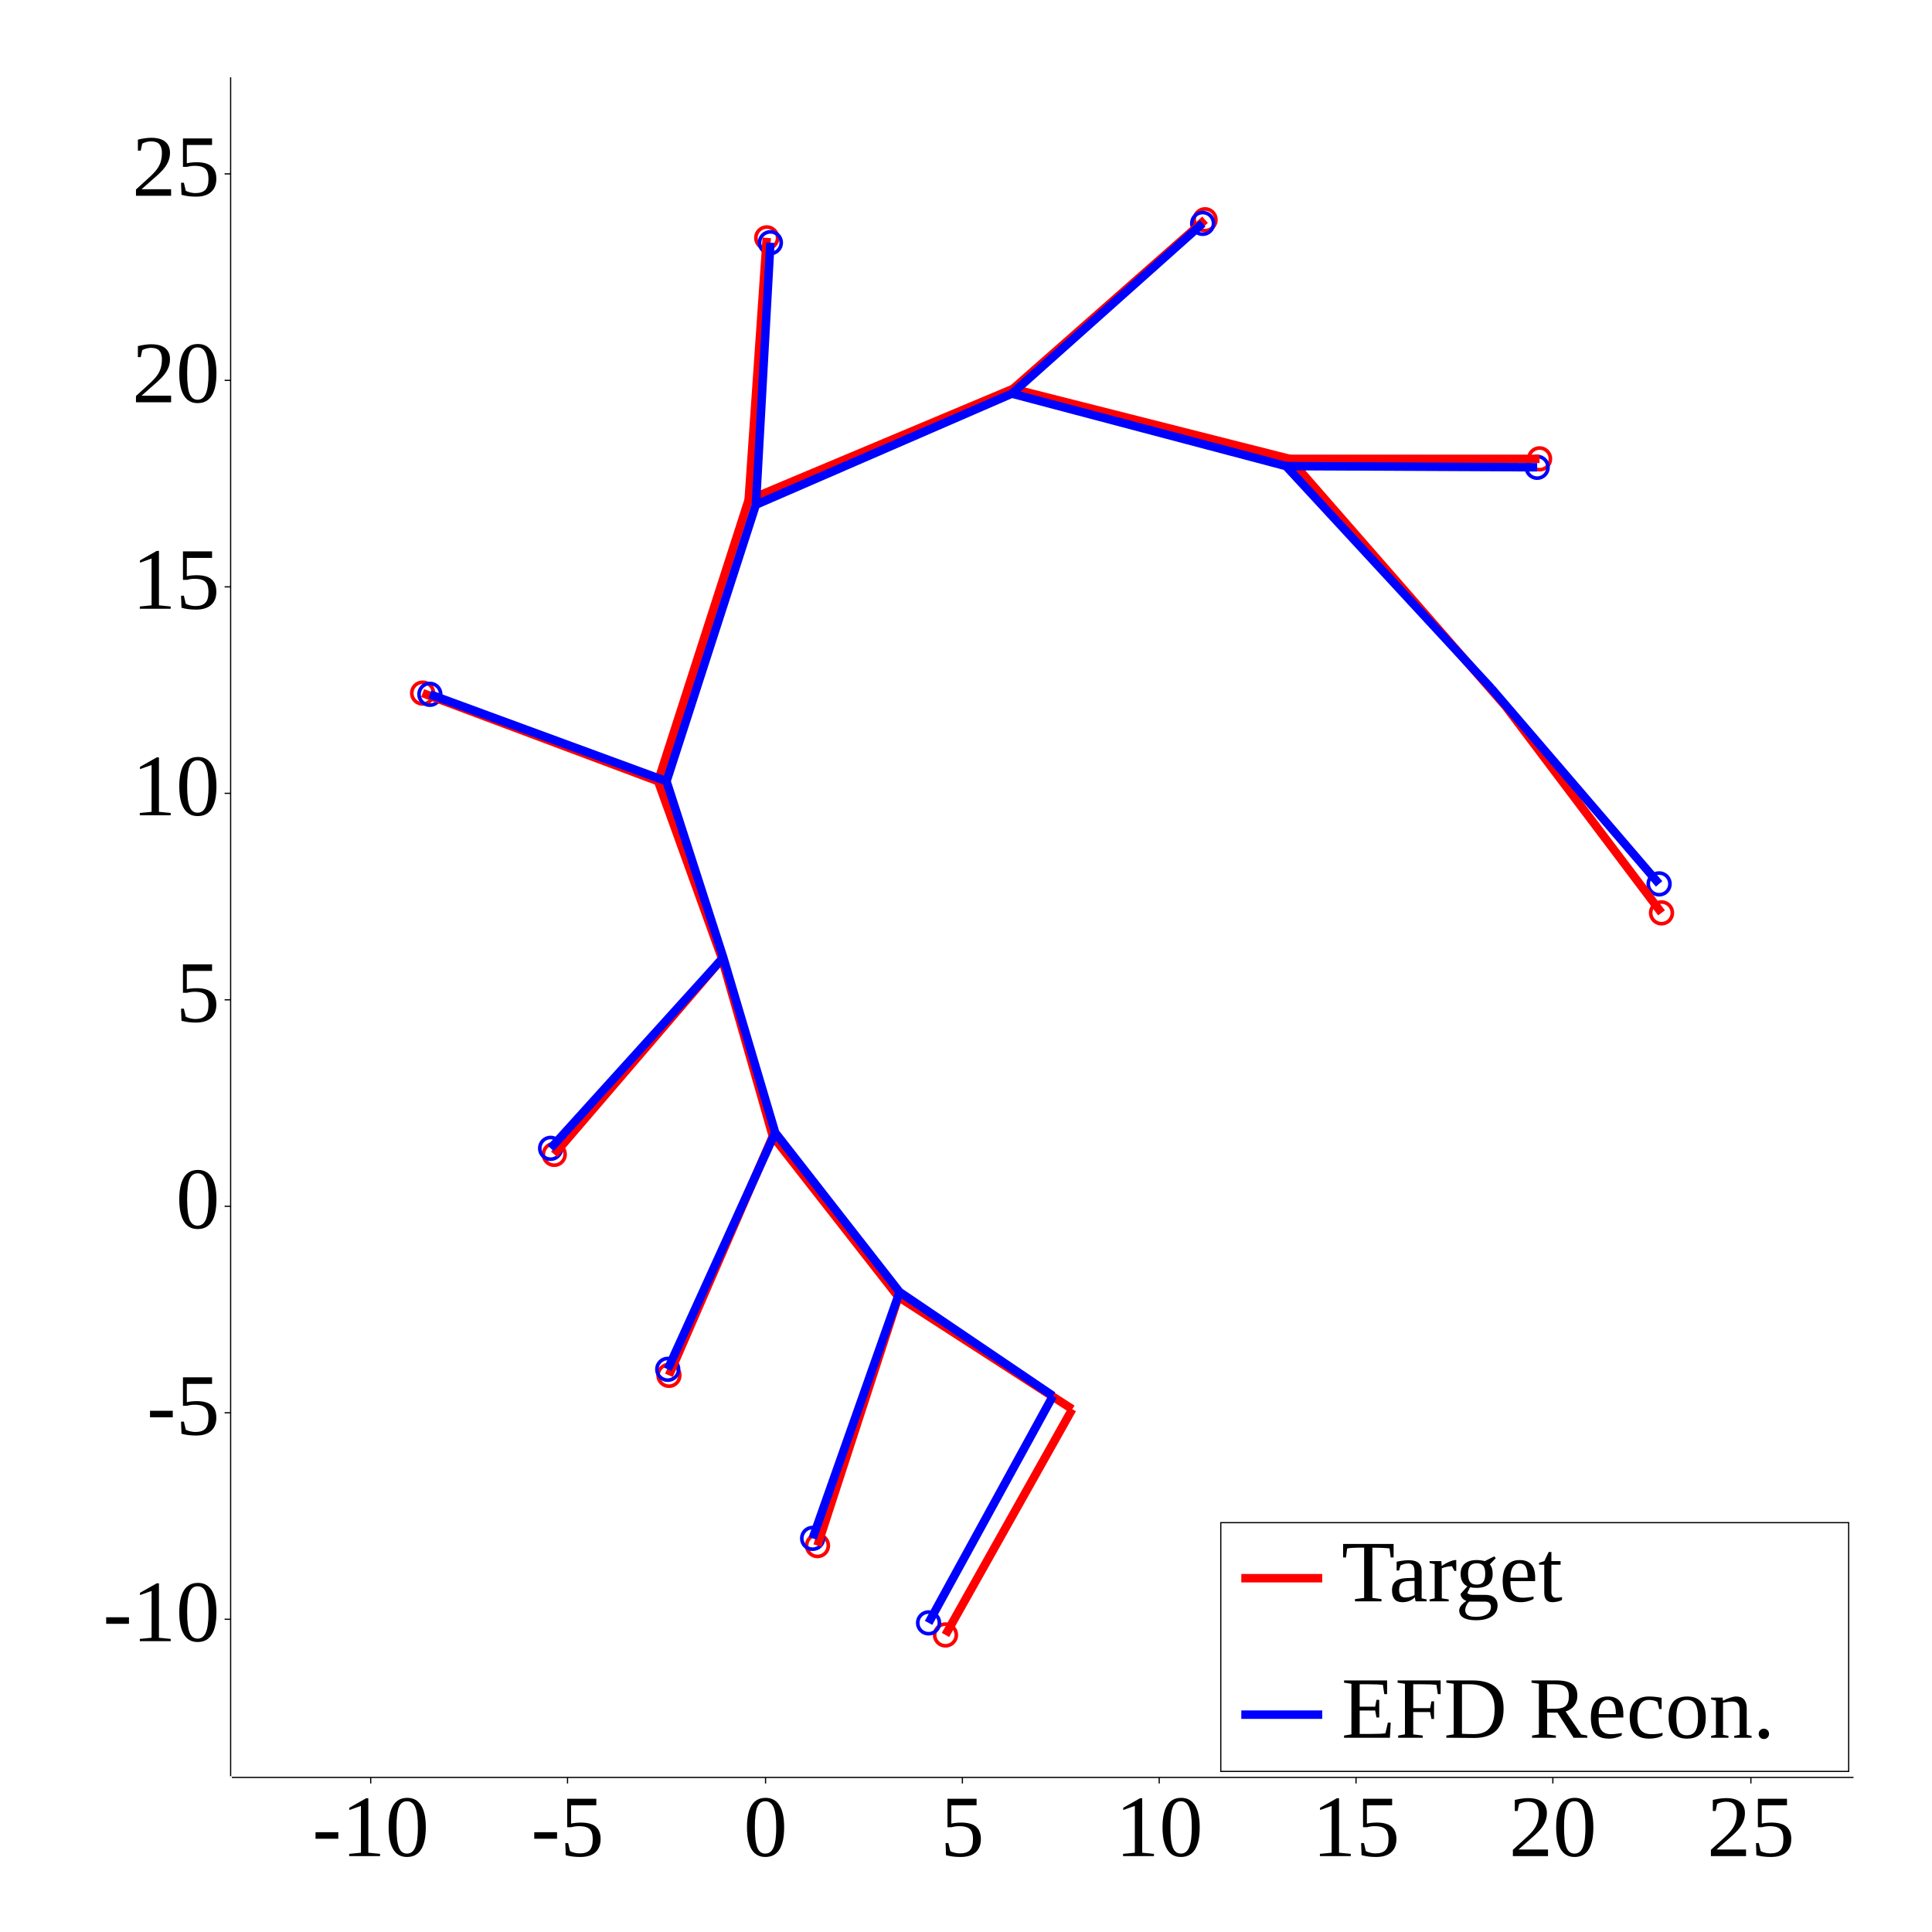
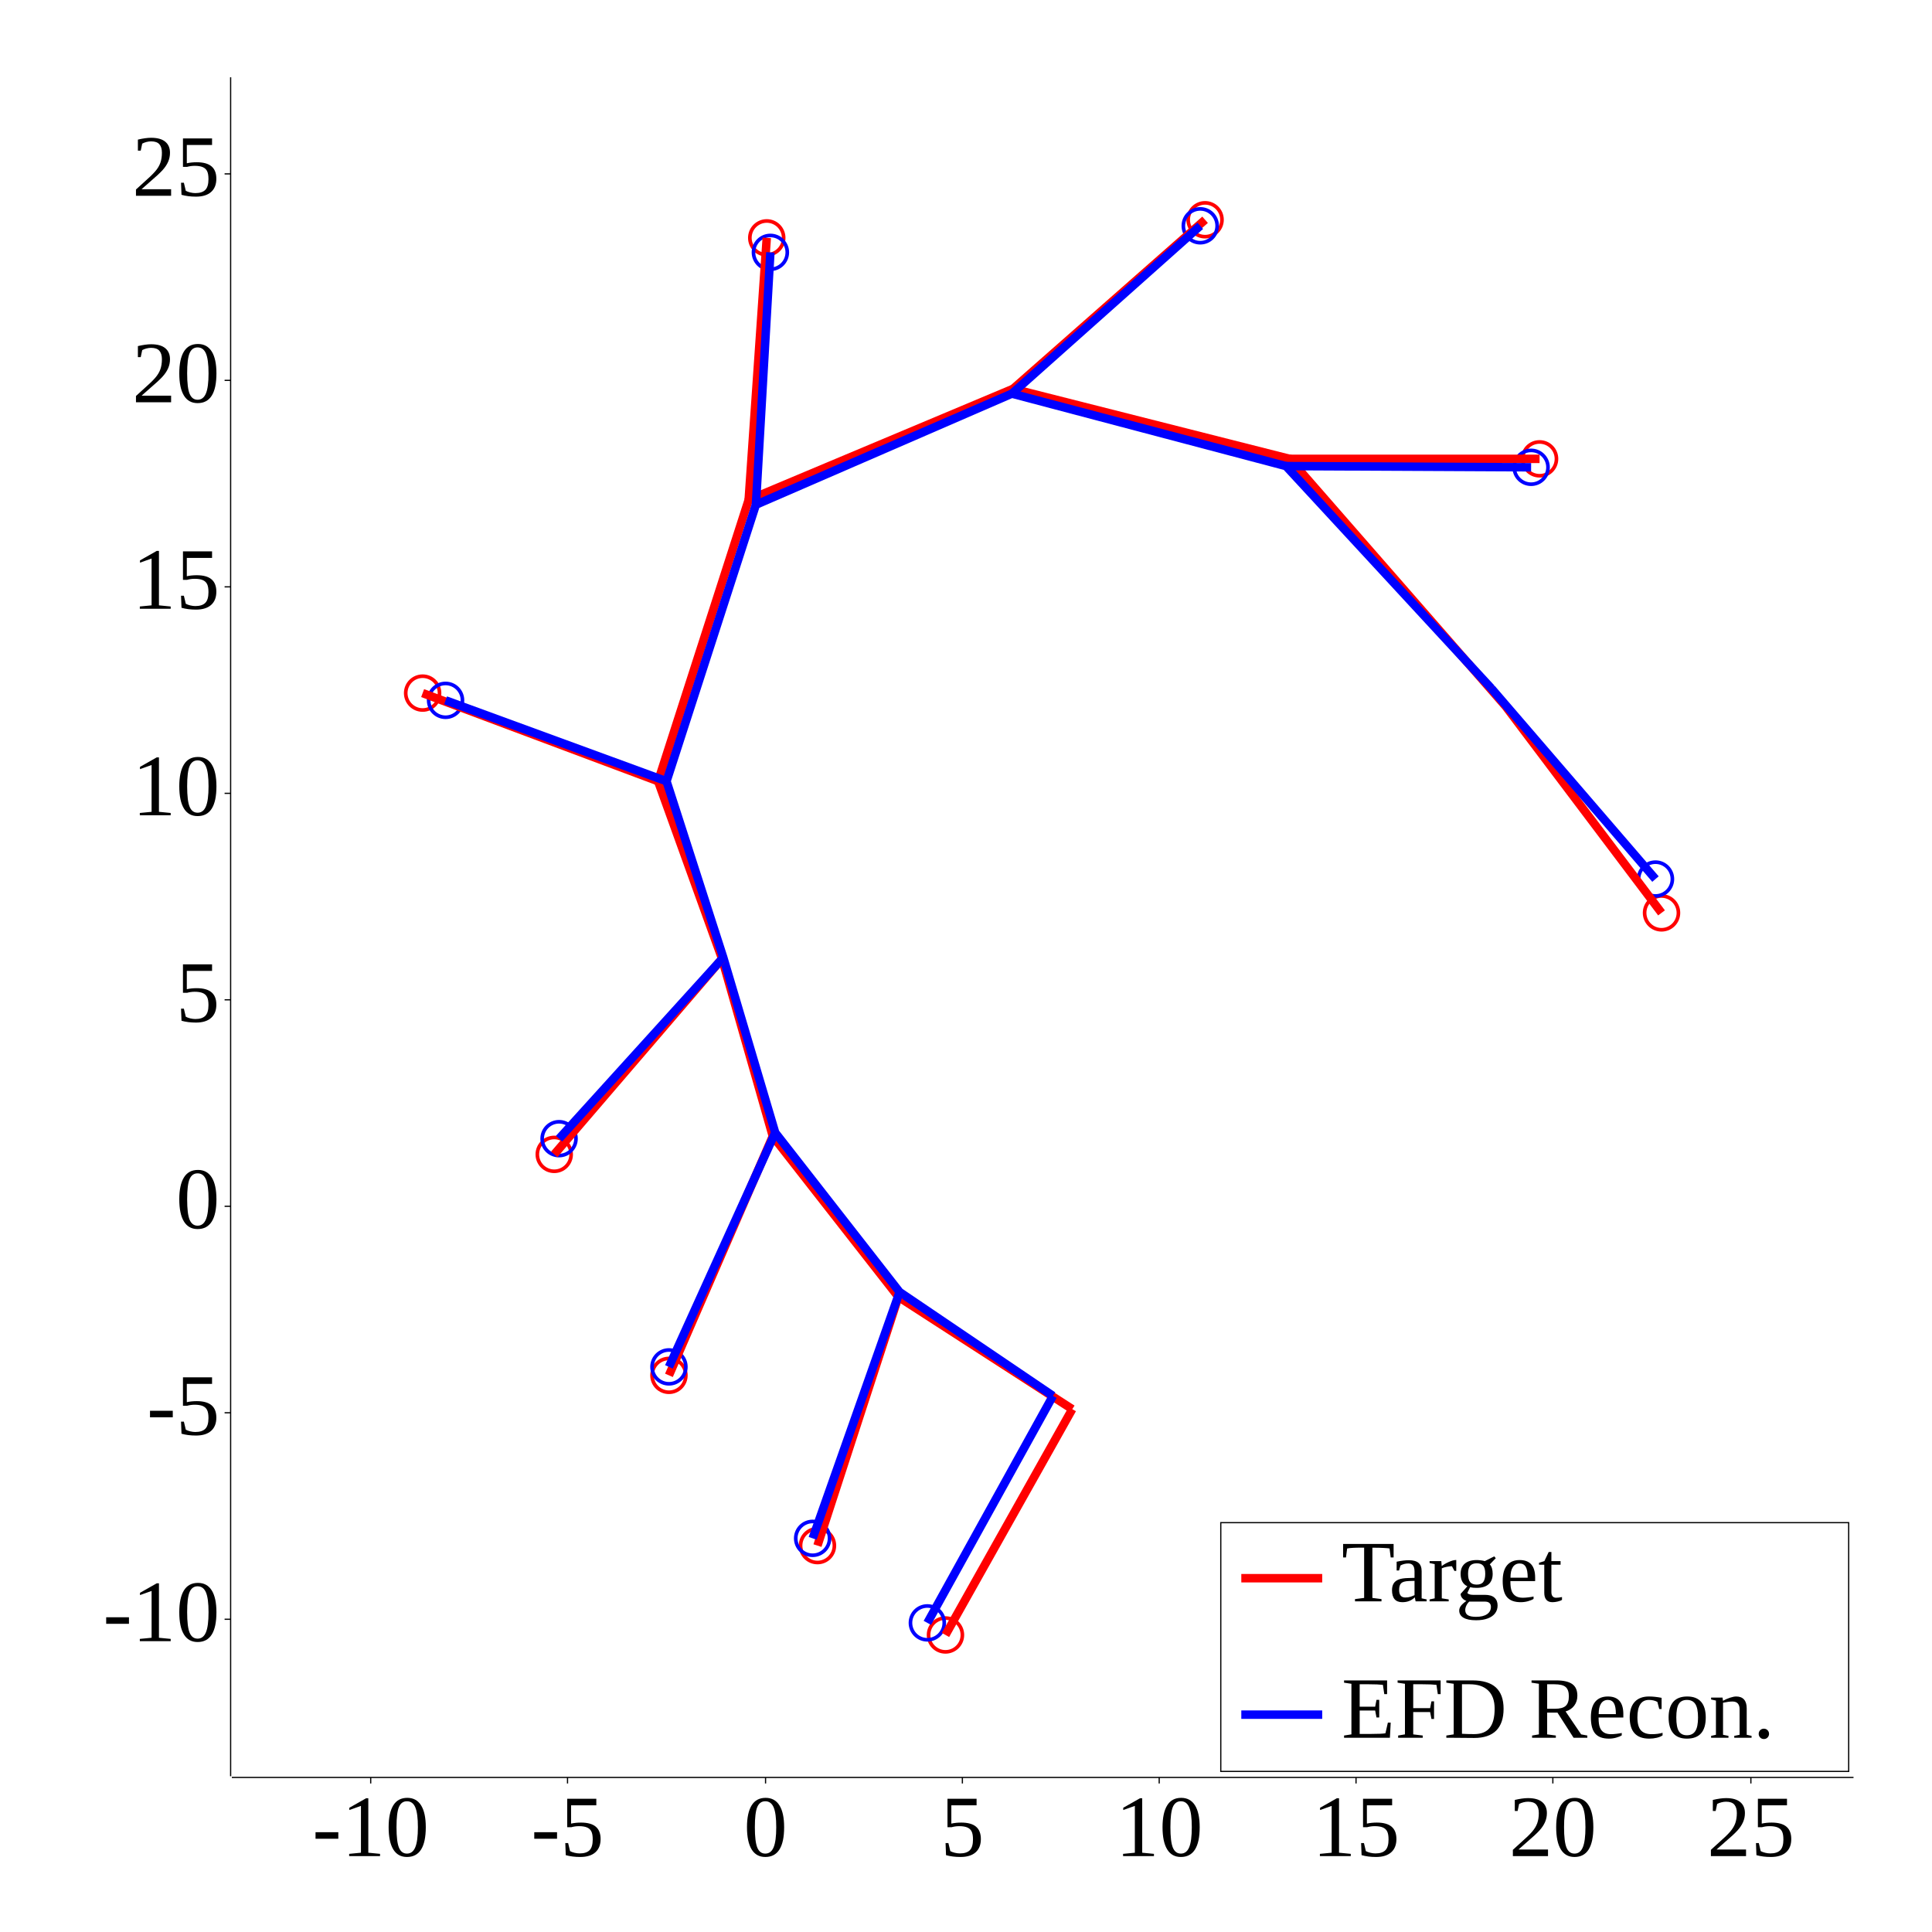
<svg xmlns="http://www.w3.org/2000/svg" width="1600" height="1600" viewBox="0 0 1600 1600">
  <rect x="0" y="0" width="1600" height="1600" opacity="1" fill="#FFFFFF" stroke="none" />
  <polyline fill="none" opacity="1" stroke="#000000" stroke-width="1" points="191,64 191,1471 " />
  <text x="182" y="1341" dy="0.5ex" text-anchor="end" font-family="Times New Roman" font-size="72.581" opacity="1" fill="#000000">
-10
</text>
  <polyline fill="none" opacity="1" stroke="#000000" stroke-width="1" points="186,1341 191,1341 " />
  <text x="182" y="1170" dy="0.5ex" text-anchor="end" font-family="Times New Roman" font-size="72.581" opacity="1" fill="#000000">
-5
</text>
  <polyline fill="none" opacity="1" stroke="#000000" stroke-width="1" points="186,1170 191,1170 " />
  <text x="182" y="999" dy="0.5ex" text-anchor="end" font-family="Times New Roman" font-size="72.581" opacity="1" fill="#000000">
0
</text>
  <polyline fill="none" opacity="1" stroke="#000000" stroke-width="1" points="186,999 191,999 " />
  <text x="182" y="828" dy="0.5ex" text-anchor="end" font-family="Times New Roman" font-size="72.581" opacity="1" fill="#000000">
5
</text>
  <polyline fill="none" opacity="1" stroke="#000000" stroke-width="1" points="186,828 191,828 " />
  <text x="182" y="657" dy="0.5ex" text-anchor="end" font-family="Times New Roman" font-size="72.581" opacity="1" fill="#000000">
10
</text>
  <polyline fill="none" opacity="1" stroke="#000000" stroke-width="1" points="186,657 191,657 " />
  <text x="182" y="486" dy="0.5ex" text-anchor="end" font-family="Times New Roman" font-size="72.581" opacity="1" fill="#000000">
15
</text>
  <polyline fill="none" opacity="1" stroke="#000000" stroke-width="1" points="186,486 191,486 " />
  <text x="182" y="315" dy="0.5ex" text-anchor="end" font-family="Times New Roman" font-size="72.581" opacity="1" fill="#000000">
20
</text>
  <polyline fill="none" opacity="1" stroke="#000000" stroke-width="1" points="186,315 191,315 " />
  <text x="182" y="144" dy="0.5ex" text-anchor="end" font-family="Times New Roman" font-size="72.581" opacity="1" fill="#000000">
25
</text>
  <polyline fill="none" opacity="1" stroke="#000000" stroke-width="1" points="186,144 191,144 " />
  <polyline fill="none" opacity="1" stroke="#000000" stroke-width="1" points="192,1472 1535,1472 " />
  <text x="307" y="1482" dy="0.76em" text-anchor="middle" font-family="Times New Roman" font-size="72.581" opacity="1" fill="#000000">
-10
</text>
  <polyline fill="none" opacity="1" stroke="#000000" stroke-width="1" points="307,1472 307,1477 " />
  <text x="470" y="1482" dy="0.76em" text-anchor="middle" font-family="Times New Roman" font-size="72.581" opacity="1" fill="#000000">
-5
</text>
  <polyline fill="none" opacity="1" stroke="#000000" stroke-width="1" points="470,1472 470,1477 " />
  <text x="634" y="1482" dy="0.76em" text-anchor="middle" font-family="Times New Roman" font-size="72.581" opacity="1" fill="#000000">
0
</text>
  <polyline fill="none" opacity="1" stroke="#000000" stroke-width="1" points="634,1472 634,1477 " />
  <text x="797" y="1482" dy="0.76em" text-anchor="middle" font-family="Times New Roman" font-size="72.581" opacity="1" fill="#000000">
5
</text>
  <polyline fill="none" opacity="1" stroke="#000000" stroke-width="1" points="797,1472 797,1477 " />
  <text x="960" y="1482" dy="0.76em" text-anchor="middle" font-family="Times New Roman" font-size="72.581" opacity="1" fill="#000000">
10
</text>
  <polyline fill="none" opacity="1" stroke="#000000" stroke-width="1" points="960,1472 960,1477 " />
  <text x="1123" y="1482" dy="0.76em" text-anchor="middle" font-family="Times New Roman" font-size="72.581" opacity="1" fill="#000000">
15
</text>
  <polyline fill="none" opacity="1" stroke="#000000" stroke-width="1" points="1123,1472 1123,1477 " />
  <text x="1286" y="1482" dy="0.76em" text-anchor="middle" font-family="Times New Roman" font-size="72.581" opacity="1" fill="#000000">
20
</text>
  <polyline fill="none" opacity="1" stroke="#000000" stroke-width="1" points="1286,1472 1286,1477 " />
  <text x="1450" y="1482" dy="0.76em" text-anchor="middle" font-family="Times New Roman" font-size="72.581" opacity="1" fill="#000000">
25
</text>
  <polyline fill="none" opacity="1" stroke="#000000" stroke-width="1" points="1450,1472 1450,1477 " />
  <polyline fill="none" opacity="1" stroke="#FF0000" stroke-width="7" points="1247,585 1068,380 839,322 620,414 545,647 598,794 640,941 744,1074 888,1167 " />
-   <circle cx="1376" cy="756" r="9" opacity="1" fill="none" stroke="#FF0000" stroke-width="3" />
-   <circle cx="1275" cy="380" r="9" opacity="1" fill="none" stroke="#FF0000" stroke-width="3" />
-   <circle cx="998" cy="182" r="9" opacity="1" fill="none" stroke="#FF0000" stroke-width="3" />
-   <circle cx="635" cy="197" r="9" opacity="1" fill="none" stroke="#FF0000" stroke-width="3" />
-   <circle cx="350" cy="574" r="9" opacity="1" fill="none" stroke="#FF0000" stroke-width="3" />
-   <circle cx="459" cy="956" r="9" opacity="1" fill="none" stroke="#FF0000" stroke-width="3" />
-   <circle cx="554" cy="1139" r="9" opacity="1" fill="none" stroke="#FF0000" stroke-width="3" />
-   <circle cx="677" cy="1280" r="9" opacity="1" fill="none" stroke="#FF0000" stroke-width="3" />
-   <circle cx="783" cy="1354" r="9" opacity="1" fill="none" stroke="#FF0000" stroke-width="3" />
+   <circle cx="1376" cy="756" r="14" opacity="1" fill="none" stroke="#FF0000" stroke-width="3" />
+   <circle cx="1275" cy="380" r="14" opacity="1" fill="none" stroke="#FF0000" stroke-width="3" />
+   <circle cx="998" cy="182" r="14" opacity="1" fill="none" stroke="#FF0000" stroke-width="3" />
+   <circle cx="635" cy="197" r="14" opacity="1" fill="none" stroke="#FF0000" stroke-width="3" />
+   <circle cx="350" cy="574" r="14" opacity="1" fill="none" stroke="#FF0000" stroke-width="3" />
+   <circle cx="459" cy="956" r="14" opacity="1" fill="none" stroke="#FF0000" stroke-width="3" />
+   <circle cx="554" cy="1139" r="14" opacity="1" fill="none" stroke="#FF0000" stroke-width="3" />
+   <circle cx="677" cy="1280" r="14" opacity="1" fill="none" stroke="#FF0000" stroke-width="3" />
+   <circle cx="783" cy="1354" r="14" opacity="1" fill="none" stroke="#FF0000" stroke-width="3" />
  <polyline fill="none" opacity="1" stroke="#0000FF" stroke-width="7" points="1235,570 1065,386 838,326 626,418 552,647 599,793 642,938 745,1070 872,1156 " />
-   <circle cx="1374" cy="732" r="9" opacity="1" fill="none" stroke="#0000FF" stroke-width="3" />
-   <circle cx="1273" cy="387" r="9" opacity="1" fill="none" stroke="#0000FF" stroke-width="3" />
-   <circle cx="996" cy="185" r="9" opacity="1" fill="none" stroke="#0000FF" stroke-width="3" />
-   <circle cx="638" cy="201" r="9" opacity="1" fill="none" stroke="#0000FF" stroke-width="3" />
-   <circle cx="356" cy="575" r="9" opacity="1" fill="none" stroke="#0000FF" stroke-width="3" />
-   <circle cx="456" cy="951" r="9" opacity="1" fill="none" stroke="#0000FF" stroke-width="3" />
-   <circle cx="553" cy="1134" r="9" opacity="1" fill="none" stroke="#0000FF" stroke-width="3" />
-   <circle cx="673" cy="1274" r="9" opacity="1" fill="none" stroke="#0000FF" stroke-width="3" />
-   <circle cx="769" cy="1344" r="9" opacity="1" fill="none" stroke="#0000FF" stroke-width="3" />
+   <circle cx="1371" cy="728" r="14" opacity="1" fill="none" stroke="#0000FF" stroke-width="3" />
+   <circle cx="1268" cy="387" r="14" opacity="1" fill="none" stroke="#0000FF" stroke-width="3" />
+   <circle cx="994" cy="187" r="14" opacity="1" fill="none" stroke="#0000FF" stroke-width="3" />
+   <circle cx="638" cy="209" r="14" opacity="1" fill="none" stroke="#0000FF" stroke-width="3" />
+   <circle cx="369" cy="580" r="14" opacity="1" fill="none" stroke="#0000FF" stroke-width="3" />
+   <circle cx="463" cy="943" r="14" opacity="1" fill="none" stroke="#0000FF" stroke-width="3" />
+   <circle cx="554" cy="1132" r="14" opacity="1" fill="none" stroke="#0000FF" stroke-width="3" />
+   <circle cx="673" cy="1274" r="14" opacity="1" fill="none" stroke="#0000FF" stroke-width="3" />
+   <circle cx="768" cy="1344" r="14" opacity="1" fill="none" stroke="#0000FF" stroke-width="3" />
  <polyline fill="none" opacity="1" stroke="#FF0000" stroke-width="7" points="1247,585 1376,756 " />
  <polyline fill="none" opacity="1" stroke="#FF0000" stroke-width="7" points="1068,380 1275,380 " />
  <polyline fill="none" opacity="1" stroke="#FF0000" stroke-width="7" points="839,322 998,182 " />
  <polyline fill="none" opacity="1" stroke="#FF0000" stroke-width="7" points="620,414 635,197 " />
  <polyline fill="none" opacity="1" stroke="#FF0000" stroke-width="7" points="545,647 350,574 " />
  <polyline fill="none" opacity="1" stroke="#FF0000" stroke-width="7" points="598,794 459,956 " />
  <polyline fill="none" opacity="1" stroke="#FF0000" stroke-width="7" points="640,941 554,1139 " />
  <polyline fill="none" opacity="1" stroke="#FF0000" stroke-width="7" points="744,1074 677,1280 " />
  <polyline fill="none" opacity="1" stroke="#FF0000" stroke-width="7" points="888,1167 783,1354 " />
-   <polyline fill="none" opacity="1" stroke="#0000FF" stroke-width="7" points="1235,570 1374,732 " />
-   <polyline fill="none" opacity="1" stroke="#0000FF" stroke-width="7" points="1065,386 1273,387 " />
-   <polyline fill="none" opacity="1" stroke="#0000FF" stroke-width="7" points="838,326 996,185 " />
-   <polyline fill="none" opacity="1" stroke="#0000FF" stroke-width="7" points="626,418 638,201 " />
-   <polyline fill="none" opacity="1" stroke="#0000FF" stroke-width="7" points="552,647 356,575 " />
-   <polyline fill="none" opacity="1" stroke="#0000FF" stroke-width="7" points="599,793 456,951 " />
-   <polyline fill="none" opacity="1" stroke="#0000FF" stroke-width="7" points="642,938 553,1134 " />
+   <polyline fill="none" opacity="1" stroke="#0000FF" stroke-width="7" points="1235,570 1371,728 " />
+   <polyline fill="none" opacity="1" stroke="#0000FF" stroke-width="7" points="1065,386 1268,387 " />
+   <polyline fill="none" opacity="1" stroke="#0000FF" stroke-width="7" points="838,326 994,187 " />
+   <polyline fill="none" opacity="1" stroke="#0000FF" stroke-width="7" points="626,418 638,209 " />
+   <polyline fill="none" opacity="1" stroke="#0000FF" stroke-width="7" points="552,647 369,580 " />
+   <polyline fill="none" opacity="1" stroke="#0000FF" stroke-width="7" points="599,793 463,943 " />
+   <polyline fill="none" opacity="1" stroke="#0000FF" stroke-width="7" points="642,938 554,1132 " />
  <polyline fill="none" opacity="1" stroke="#0000FF" stroke-width="7" points="745,1070 673,1274 " />
-   <polyline fill="none" opacity="1" stroke="#0000FF" stroke-width="7" points="872,1156 769,1344 " />
+   <polyline fill="none" opacity="1" stroke="#0000FF" stroke-width="7" points="872,1156 768,1344 " />
  <rect x="1011" y="1261" width="520" height="206" opacity="1" fill="#FFFFFF" stroke="none" />
  <rect x="1011" y="1261" width="520" height="206" opacity="1" fill="none" stroke="#000000" />
  <text x="1111" y="1271" dy="0.76em" text-anchor="start" font-family="Times New Roman" font-size="72.581" opacity="1" fill="#000000">
Target
</text>
  <text x="1111" y="1384" dy="0.76em" text-anchor="start" font-family="Times New Roman" font-size="72.581" opacity="1" fill="#000000">
EFD Recon.
</text>
  <polyline fill="none" opacity="1" stroke="#FF0000" stroke-width="7" points="1028,1307 1095,1307 " />
  <polyline fill="none" opacity="1" stroke="#0000FF" stroke-width="7" points="1028,1420 1095,1420 " />
</svg>
